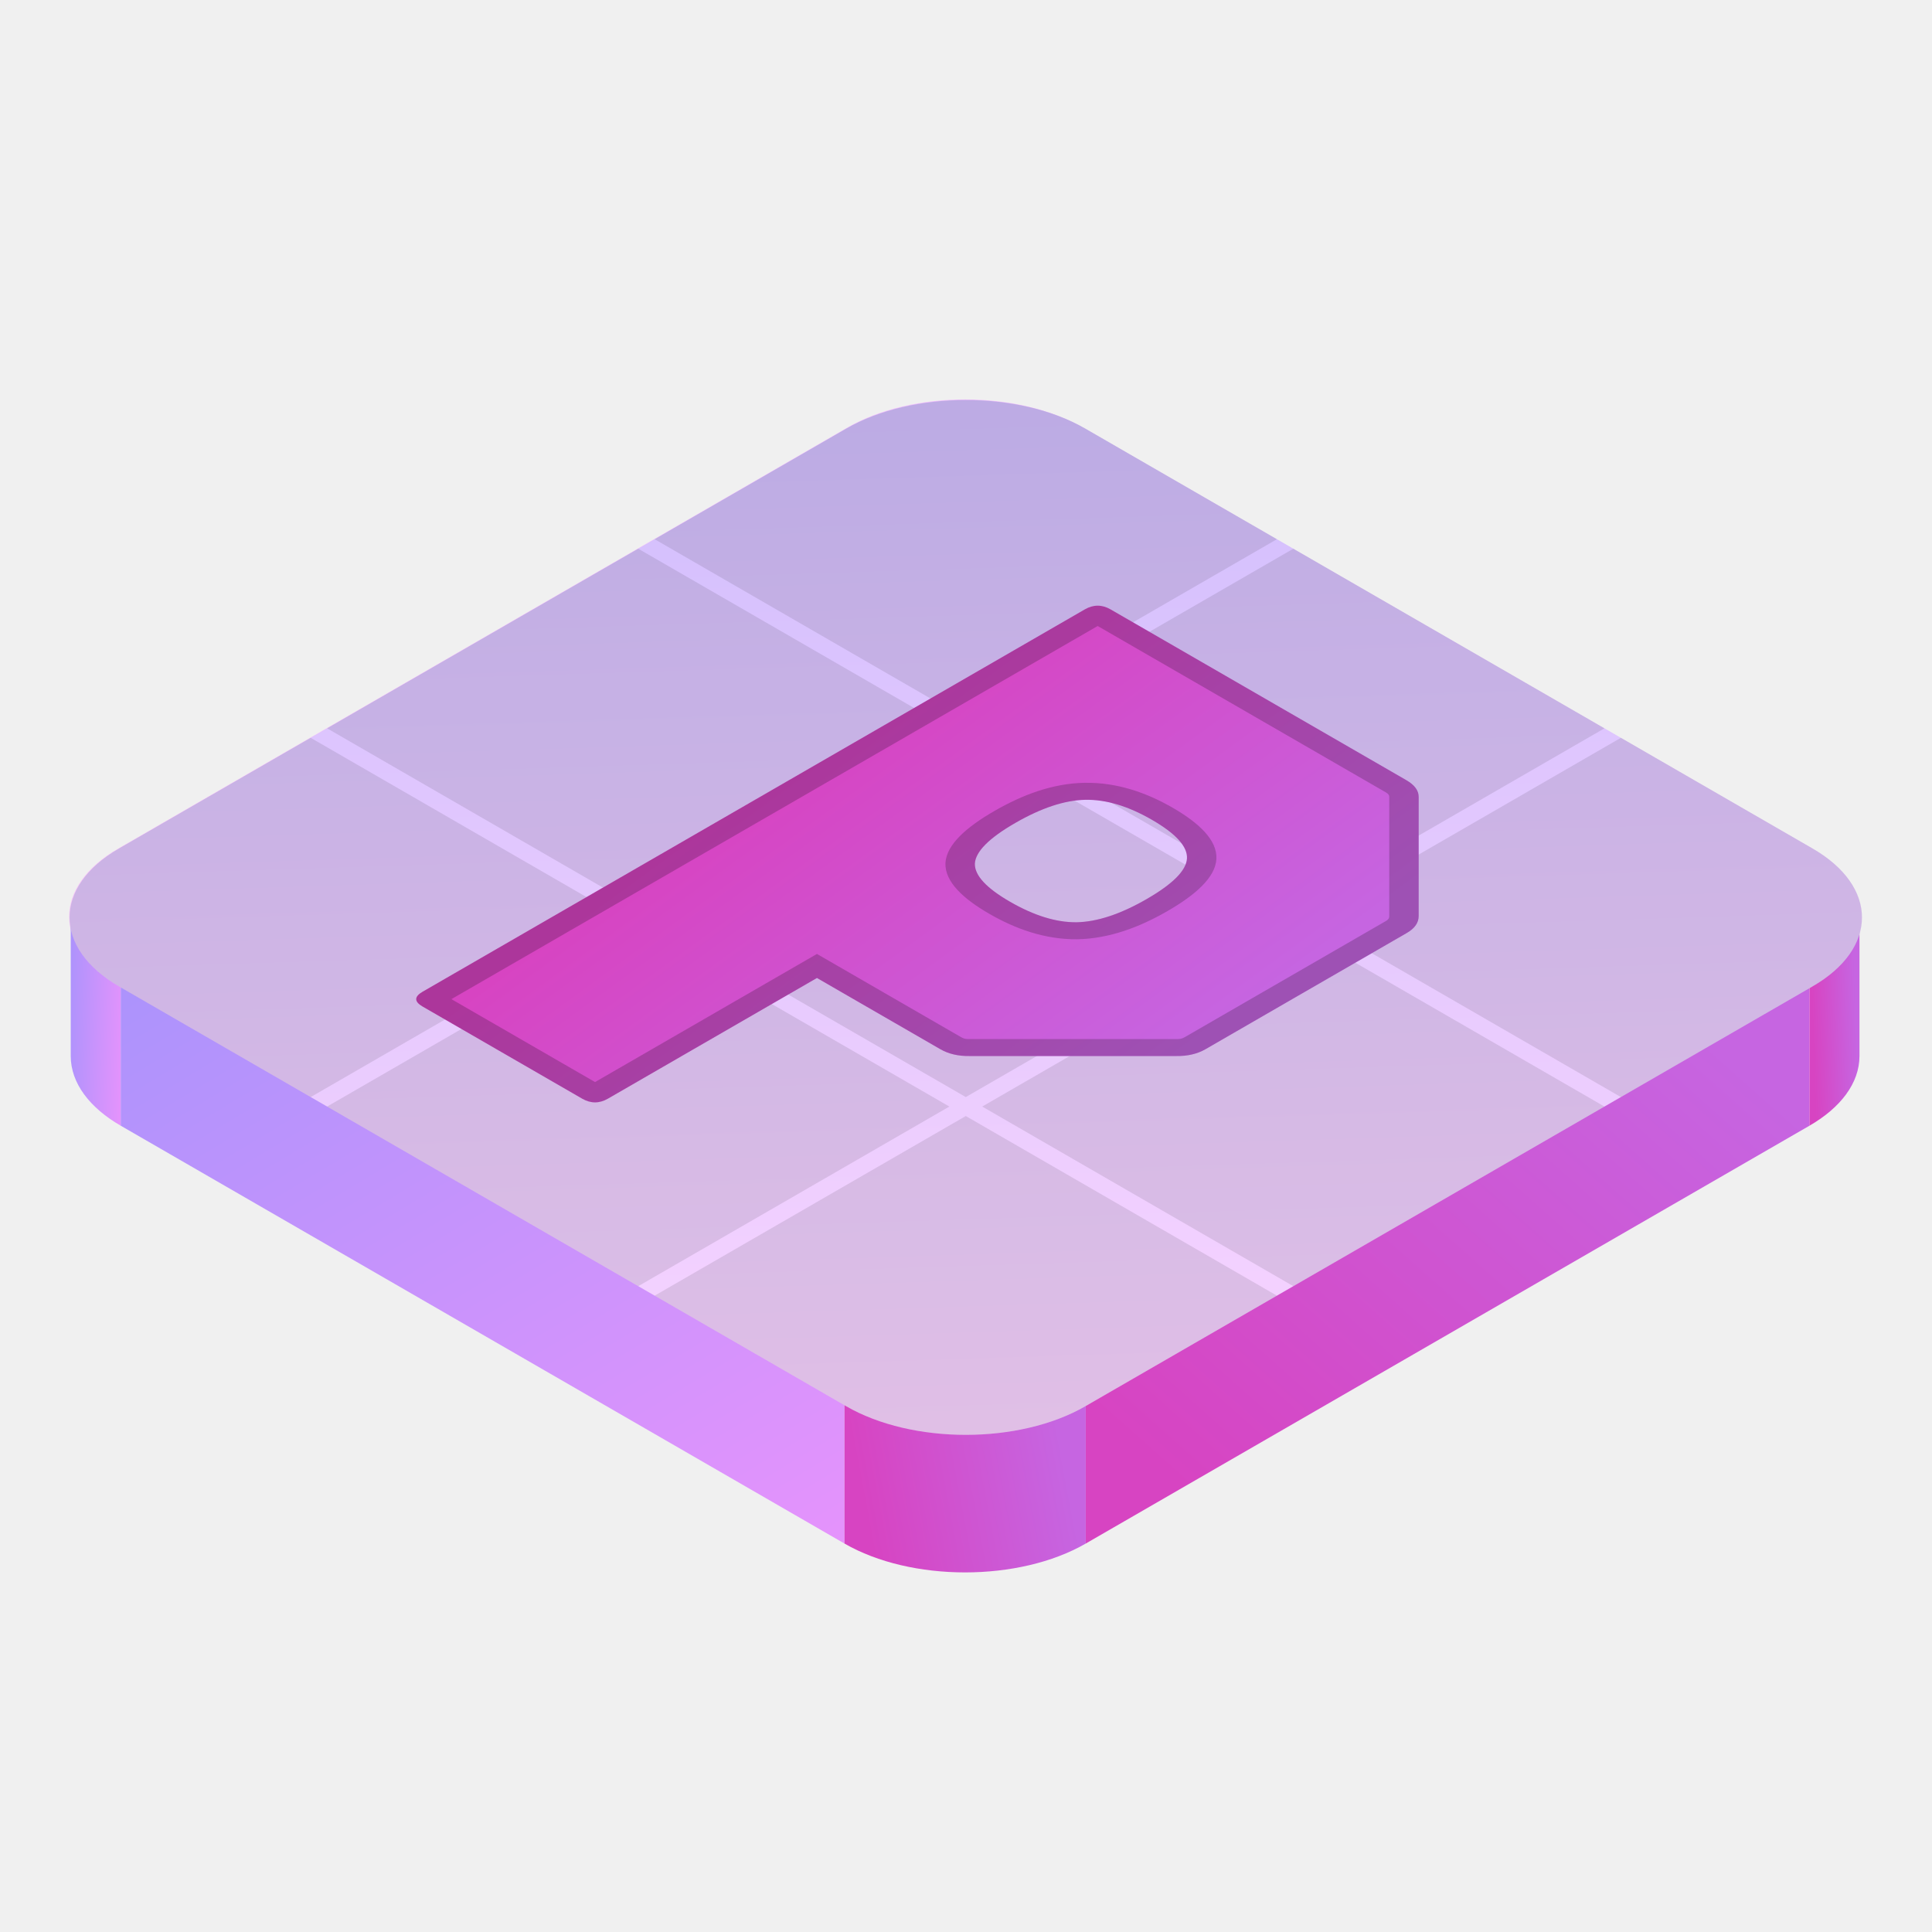
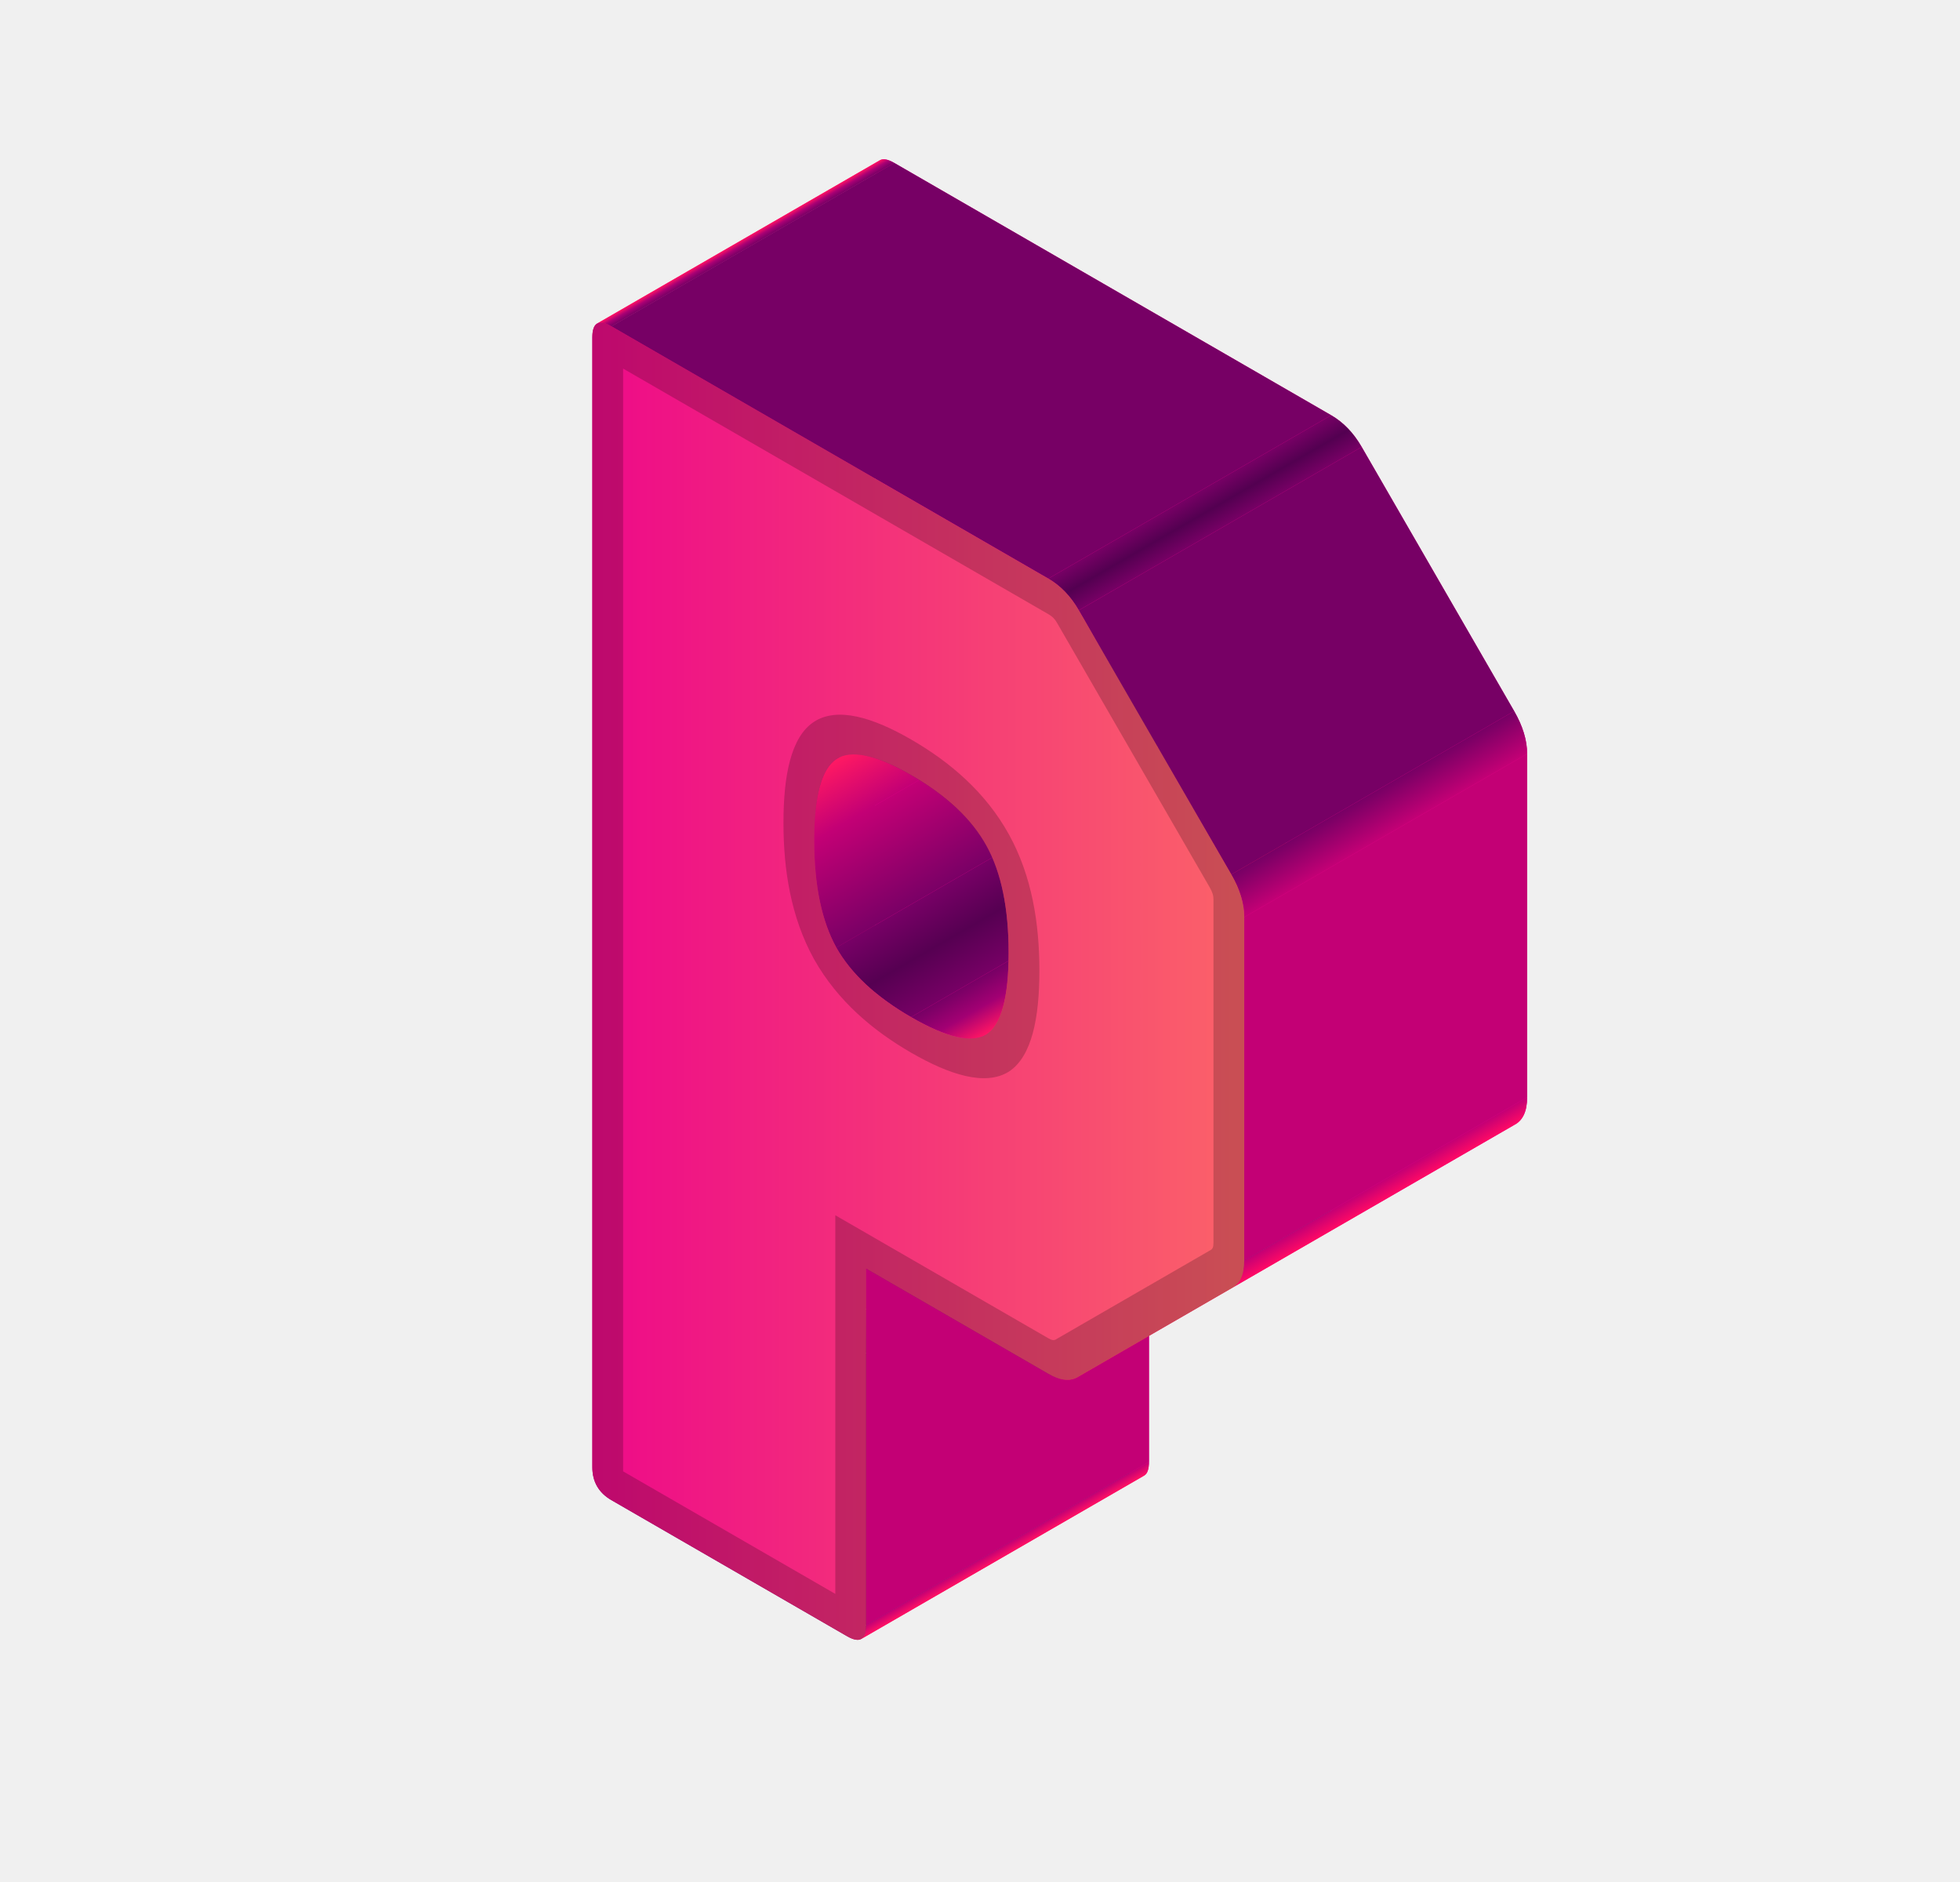
- <svg xmlns="http://www.w3.org/2000/svg" width="800" height="800" viewBox="0 0 800 800" fill="none">
-   <g clip-path="url(#clip0_2003_1004)">
-     <rect width="461.415" height="461.415" rx="56.344" transform="matrix(0.866025 0.5 -0.866025 0.5 399.629 148.9)" fill="url(#paint0_linear_2003_1004)" />
-     <rect width="346.061" height="57.677" transform="matrix(0.866025 0.5 0 1 49.9785 408.446)" fill="url(#paint1_linear_2003_1004)" />
-     <rect width="346.061" height="57.677" transform="matrix(0.866025 -0.5 0 1 449.576 581.478)" fill="url(#paint2_linear_2003_1004)" />
-     <path d="M29.291 379.608C29.291 390.87 37.198 401.066 49.981 408.446V466.123C37.198 458.743 29.291 448.547 29.291 437.285V379.608Z" fill="url(#paint3_linear_2003_1004)" />
-     <path d="M349.68 581.478C377.266 597.405 421.993 597.405 449.579 581.478V639.154C421.993 655.082 377.266 655.081 349.68 639.154V581.478Z" fill="url(#paint4_linear_2003_1004)" />
-     <path d="M769.967 379.608C769.967 390.87 762.061 401.066 749.277 408.446V466.123C762.061 458.743 769.967 448.547 769.967 437.285V379.608Z" fill="url(#paint5_linear_2003_1004)" />
-     <g clip-path="url(#clip1_2003_1004)">
-       <rect width="461.984" height="461.984" rx="57.161" transform="matrix(0.866025 0.5 -0.866025 0.5 399.91 148.9)" fill="url(#paint6_linear_2003_1004)" />
-       <rect width="148.757" height="148.757" transform="matrix(0.866025 0.5 -0.866025 0.5 399.91 148.9)" fill="black" fill-opacity="0.1" />
-       <rect width="148.757" height="148.757" transform="matrix(0.866025 0.5 -0.866025 0.5 264.279 227.207)" fill="black" fill-opacity="0.1" />
-       <rect width="148.757" height="148.757" transform="matrix(0.866025 0.5 -0.866025 0.5 264.279 383.821)" fill="black" fill-opacity="0.1" />
-       <rect width="148.757" height="148.757" transform="matrix(0.866025 0.5 -0.866025 0.5 535.541 227.207)" fill="black" fill-opacity="0.1" />
-       <rect width="148.757" height="148.757" transform="matrix(0.866025 0.5 -0.866025 0.5 535.541 383.821)" fill="black" fill-opacity="0.1" />
-       <rect width="148.757" height="148.757" transform="matrix(0.866025 0.5 -0.866025 0.5 671.172 305.514)" fill="black" fill-opacity="0.1" />
-       <rect width="148.757" height="148.757" transform="matrix(0.866025 0.5 -0.866025 0.5 128.648 305.514)" fill="black" fill-opacity="0.1" />
-       <rect width="148.757" height="148.757" transform="matrix(0.866025 0.5 -0.866025 0.5 399.91 462.127)" fill="black" fill-opacity="0.1" />
-       <rect width="148.757" height="148.757" transform="matrix(0.866025 0.5 -0.866025 0.5 399.91 305.514)" fill="black" fill-opacity="0.1" />
-       <mask id="path-18-inside-1_2003_1004" fill="white">
-         <path d="M175.023 416.803C171.461 414.747 171.461 412.691 175.023 410.635L449.187 252.346C452.749 250.289 456.31 250.289 459.872 252.346L582.316 323.039C585.735 325.013 587.445 327.316 587.445 329.948L587.445 379.298C587.445 382.094 585.806 384.438 582.53 386.33L499.191 434.446C495.771 436.42 491.711 437.366 487.01 437.283H401.534C396.833 437.366 392.773 436.42 389.354 434.446L338.282 404.959L251.737 454.926C248.176 456.982 244.614 456.982 241.053 454.926L175.023 416.803ZM418.202 373.376C428.174 379.133 437.363 381.971 445.768 381.888C454.316 381.724 464.003 378.516 474.83 372.265C485.657 366.014 491.213 360.421 491.498 355.486C491.783 350.551 486.939 345.205 476.967 339.448C467.137 333.772 457.948 331.017 449.401 331.182C440.853 331.346 431.166 334.554 420.339 340.805C409.512 347.056 403.956 352.649 403.671 357.584C403.529 362.436 408.372 367.7 418.202 373.376Z" />
-       </mask>
-       <path d="M175.023 416.803C171.461 414.747 171.461 412.691 175.023 410.635L449.187 252.346C452.749 250.289 456.31 250.289 459.872 252.346L582.316 323.039C585.735 325.013 587.445 327.316 587.445 329.948L587.445 379.298C587.445 382.094 585.806 384.438 582.53 386.33L499.191 434.446C495.771 436.42 491.711 437.366 487.01 437.283H401.534C396.833 437.366 392.773 436.42 389.354 434.446L338.282 404.959L251.737 454.926C248.176 456.982 244.614 456.982 241.053 454.926L175.023 416.803ZM418.202 373.376C428.174 379.133 437.363 381.971 445.768 381.888C454.316 381.724 464.003 378.516 474.83 372.265C485.657 366.014 491.213 360.421 491.498 355.486C491.783 350.551 486.939 345.205 476.967 339.448C467.137 333.772 457.948 331.017 449.401 331.182C440.853 331.346 431.166 334.554 420.339 340.805C409.512 347.056 403.956 352.649 403.671 357.584C403.529 362.436 408.372 367.7 418.202 373.376Z" fill="url(#paint7_linear_2003_1004)" />
-       <path d="M587.445 329.948L575.256 329.948L575.256 329.948L587.445 329.948ZM587.445 379.298L599.633 379.298V379.298L587.445 379.298ZM487.01 437.283L487.379 430.249L487.195 430.246H487.01V437.283ZM401.534 437.283V430.246H401.349L401.165 430.249L401.534 437.283ZM338.282 404.959L346.901 399.983L338.282 395.007L329.663 399.983L338.282 404.959ZM445.768 381.888L445.975 388.925L446.074 388.924L446.174 388.922L445.768 381.888ZM491.498 355.486L479.316 355.252L479.316 355.252L491.498 355.486ZM449.401 331.182L449.807 338.215L449.807 338.215L449.401 331.182ZM403.671 357.584L391.489 357.349L391.486 357.407L391.484 357.464L403.671 357.584ZM175.023 416.803L183.641 411.827C183.189 411.566 184.54 412.222 184.54 413.719C184.54 415.215 183.189 415.872 183.641 415.611L175.023 410.635L166.404 405.659C163.295 407.454 160.163 410.166 160.163 413.719C160.163 417.272 163.295 419.984 166.404 421.779L175.023 416.803ZM175.023 410.635L183.641 415.611L457.806 257.322L449.187 252.346L440.568 247.37L166.404 405.659L175.023 410.635ZM449.187 252.346L457.806 257.322C458.258 257.061 457.121 257.841 454.529 257.841C451.937 257.841 450.801 257.061 451.253 257.322L459.872 252.346L468.49 247.37C465.381 245.574 460.683 243.766 454.529 243.766C448.376 243.766 443.678 245.574 440.568 247.37L449.187 252.346ZM459.872 252.346L451.253 257.322L573.697 328.015L582.316 323.039L590.935 318.063L468.49 247.37L459.872 252.346ZM582.316 323.039L573.697 328.015C574.984 328.758 575.256 329.304 575.256 329.948L587.445 329.948L599.633 329.948C599.633 325.328 596.486 321.268 590.935 318.063L582.316 323.039ZM587.445 329.948L575.256 329.948L575.256 379.298L587.445 379.298L599.633 379.298L599.633 329.948L587.445 329.948ZM587.445 379.298L575.256 379.297C575.256 380.322 574.789 380.847 573.911 381.354L582.53 386.33L591.148 391.306C596.824 388.029 599.633 383.866 599.633 379.298L587.445 379.298ZM582.53 386.33L573.911 381.354L490.572 429.47L499.191 434.446L507.809 439.422L591.148 391.306L582.53 386.33ZM499.191 434.446L490.572 429.47C489.454 430.115 488.616 430.271 487.379 430.249L487.01 437.283L486.641 444.317C494.806 444.46 502.089 442.724 507.809 439.422L499.191 434.446ZM487.01 437.283V430.246L401.534 430.246V437.283V444.32L487.01 444.32V437.283ZM401.534 437.283L401.165 430.249C399.928 430.271 399.09 430.115 397.972 429.47L389.354 434.446L380.735 439.422C386.455 442.724 393.738 444.46 401.903 444.317L401.534 437.283ZM389.354 434.446L397.972 429.47L346.901 399.983L338.282 404.959L329.663 409.935L380.735 439.422L389.354 434.446ZM338.282 404.959L329.663 399.983L243.119 449.95L251.737 454.926L260.356 459.902L346.901 409.935L338.282 404.959ZM251.737 454.926L243.119 449.95C242.666 450.211 243.803 449.431 246.395 449.431C248.987 449.431 250.124 450.211 249.671 449.95L241.053 454.926L232.434 459.902C235.543 461.697 240.241 463.505 246.395 463.505C252.549 463.505 257.247 461.697 260.356 459.902L251.737 454.926ZM241.053 454.926L249.671 449.95L183.641 411.827L175.023 416.803L166.404 421.779L232.434 459.902L241.053 454.926ZM418.202 373.376L409.583 378.352C420.391 384.592 432.619 389.055 445.975 388.925L445.768 381.888L445.561 374.852C442.106 374.886 435.957 373.674 426.821 368.4L418.202 373.376ZM445.768 381.888L446.174 388.922C459.479 388.666 472.002 383.85 483.449 377.241L474.83 372.265L466.211 367.289C456.004 373.182 449.152 374.782 445.362 374.855L445.768 381.888ZM474.83 372.265L483.449 377.241C494.895 370.633 503.236 363.402 503.68 355.721L491.498 355.486L479.316 355.252C479.189 357.44 476.419 361.396 466.211 367.289L474.83 372.265ZM491.498 355.486L503.68 355.721C504.132 347.891 496.457 340.749 485.585 334.472L476.967 339.448L468.348 344.424C477.421 349.662 479.434 353.212 479.316 355.252L491.498 355.486ZM476.967 339.448L485.585 334.472C474.811 328.251 462.518 323.888 448.995 324.148L449.401 331.182L449.807 338.215C453.379 338.146 459.463 339.294 468.348 344.424L476.967 339.448ZM449.401 331.182L448.995 324.148C435.69 324.404 423.167 329.22 411.72 335.829L420.339 340.805L428.958 345.781C439.165 339.888 446.016 338.288 449.807 338.215L449.401 331.182ZM420.339 340.805L411.72 335.829C400.274 342.437 391.933 349.668 391.489 357.349L403.671 357.584L415.853 357.818C415.979 355.63 418.75 351.674 428.958 345.781L420.339 340.805ZM403.671 357.584L391.484 357.464C391.258 365.154 398.874 372.168 409.583 378.352L418.202 373.376L426.821 368.4C417.871 363.232 415.799 359.719 415.858 357.703L403.671 357.584Z" fill="black" fill-opacity="0.2" mask="url(#path-18-inside-1_2003_1004)" />
-     </g>
-   </g>
+ <svg xmlns="http://www.w3.org/2000/svg" width="450" height="432" viewBox="0 0 450 432" fill="none">
+   <path d="M205.327 306.842C202.41 305.157 200.951 302.631 200.951 299.262V39.931C200.951 38.247 201.316 37.194 202.045 36.773C202.774 36.352 203.869 36.563 205.327 37.405L305.63 95.315C308.431 96.932 310.765 99.357 312.632 102.591L347.641 163.23C349.625 166.666 350.617 169.934 350.617 173.033V251.863C350.617 255.097 349.625 257.219 347.641 258.23C347.641 258.23 338.889 263.283 330.137 268.336C321.384 273.389 312.632 278.443 312.632 278.443C310.765 279.655 308.431 279.453 305.63 277.836L263.793 253.682V335.544C263.793 337.228 263.429 338.281 262.699 338.702C261.97 339.123 260.876 338.913 259.417 338.07L205.327 306.842ZM274.121 195.974C282.29 200.691 288.067 202.004 291.451 199.916C294.835 197.692 296.527 191.46 296.527 181.219C296.527 170.978 294.835 162.792 291.451 156.66C288.067 150.529 282.29 145.105 274.121 140.389C266.069 135.74 260.351 134.527 256.967 136.751C253.582 138.974 251.89 145.207 251.89 155.448C251.89 165.689 253.582 173.875 256.967 180.006C260.351 186.003 266.069 191.325 274.121 195.974Z" fill="#EC008C" />
+   <path d="M136 336.762C136 340.131 137.459 342.657 140.376 344.342L205.328 306.842C202.411 305.157 200.952 302.631 200.952 299.262L136 336.762Z" fill="url(#paint0_linear_2111_3762)" />
+   <path d="M140.377 344.342L194.467 375.57L259.419 338.07L205.329 306.842L140.377 344.342Z" fill="url(#paint1_linear_2111_3762)" />
+   <path d="M194.467 375.57C195.926 376.413 197.02 376.623 197.749 376.202L262.701 338.702C261.971 339.123 260.877 338.912 259.419 338.07L194.467 375.57Z" fill="url(#paint2_linear_2111_3762)" />
+   <path d="M197.748 376.202C198.477 375.781 198.842 374.728 198.842 373.044L263.794 335.544C263.794 337.228 263.429 338.281 262.7 338.702L197.748 376.202Z" fill="url(#paint3_linear_2111_3762)" />
+   <path d="M198.842 373.044V291.182L263.794 253.682V335.544L198.842 373.044Z" fill="url(#paint4_linear_2111_3762)" />
+   <path d="M136 77.431V336.762L200.952 299.262V39.931L136 77.431Z" fill="url(#paint5_linear_2111_3762)" />
+   <path d="M198.842 291.182L240.678 315.336L305.63 277.836L263.794 253.682L198.842 291.182Z" fill="url(#paint6_linear_2111_3762)" />
+   <path d="M247.68 315.943C245.812 317.155 243.479 316.953 240.678 315.336L305.63 277.836C308.206 279.324 310.388 279.614 312.174 278.706L312.632 278.443C312.482 278.54 312.33 278.628 312.174 278.706L247.68 315.943Z" fill="url(#paint7_linear_2111_3762)" />
+   <path d="M209.17 233.474C201.118 228.825 195.4 223.503 192.016 217.506L256.968 180.006C260.352 186.003 266.07 191.325 274.122 195.974L209.17 233.474Z" fill="url(#paint8_linear_2111_3762)" />
+   <path d="M192.016 217.506C188.632 211.375 186.939 203.189 186.939 192.948L251.891 155.448C251.891 165.689 253.583 173.875 256.968 180.006L192.016 217.506Z" fill="url(#paint9_linear_2111_3762)" />
+   <path d="M226.5 237.416C223.115 239.505 217.339 238.191 209.17 233.474L274.122 195.974C282.061 200.558 287.74 201.928 291.16 200.084L291.452 199.916C291.356 199.975 291.259 200.031 291.16 200.084L226.5 237.416Z" fill="url(#paint10_linear_2111_3762)" />
+   <path d="M186.939 192.948C186.939 182.707 188.632 176.474 192.016 174.251L256.968 136.751C253.583 138.974 251.891 145.207 251.891 155.448L186.939 192.948Z" fill="url(#paint11_linear_2111_3762)" />
+   <path d="M137.094 74.273C136.365 74.695 136 75.747 136 77.432L200.952 39.932C200.952 38.247 201.317 37.195 202.046 36.773L137.094 74.273Z" fill="url(#paint12_linear_2111_3762)" />
+   <path d="M140.376 74.905C138.917 74.063 137.823 73.852 137.094 74.273L202.046 36.773C202.775 36.352 203.869 36.563 205.328 37.405L140.376 74.905Z" fill="url(#paint13_linear_2111_3762)" />
+   <path d="M231.576 218.719C231.576 228.96 229.884 235.192 226.5 237.416L291.452 199.916C294.836 197.692 296.528 191.46 296.528 181.219L231.576 218.719Z" fill="url(#paint14_linear_2111_3762)" />
+   <path d="M209.17 177.889C201.572 173.502 196.052 172.175 192.61 173.908L192.016 174.251C192.206 174.126 192.404 174.011 192.61 173.908L256.968 136.751C260.352 134.527 266.07 135.74 274.122 140.389L209.17 177.889Z" fill="url(#paint15_linear_2111_3762)" />
+   <path d="M226.5 194.16C229.884 200.292 231.576 208.478 231.576 218.719L296.528 181.219C296.528 170.978 294.836 162.792 291.452 156.66L226.5 194.16Z" fill="url(#paint16_linear_2111_3762)" />
+   <path d="M209.17 177.889C217.339 182.605 223.115 188.029 226.5 194.16L291.452 156.66C288.067 150.529 282.291 145.105 274.122 140.389L209.17 177.889Z" fill="url(#paint17_linear_2111_3762)" />
+   <path d="M283.147 295.466C284.826 294.373 285.665 292.338 285.665 289.363L350.617 251.863C350.617 255.097 349.625 257.219 347.641 258.23L283.147 295.466C283.001 295.561 282.848 295.649 282.689 295.73L283.147 295.466Z" fill="url(#paint18_linear_2111_3762)" />
+   <path d="M240.679 132.815L140.377 74.905L205.329 37.405L305.631 95.315L240.679 132.815Z" fill="url(#paint19_linear_2111_3762)" />
+   <path d="M285.666 289.363V210.533L350.618 173.033V251.863L285.666 289.363Z" fill="url(#paint20_linear_2111_3762)" />
+   <path d="M247.68 140.091C245.812 136.857 243.479 134.432 240.678 132.815L305.63 95.315C308.43 96.932 310.764 99.357 312.632 102.591L247.68 140.091Z" fill="url(#paint21_linear_2111_3762)" />
+   <path d="M285.665 210.533C285.665 207.434 284.673 204.166 282.689 200.73L347.641 163.23C349.625 166.666 350.617 169.934 350.617 173.033L285.665 210.533Z" fill="url(#paint22_linear_2111_3762)" />
+   <path d="M282.689 200.73L247.68 140.091L312.632 102.591L347.641 163.23L282.689 200.73Z" fill="url(#paint23_linear_2111_3762)" />
+   <mask id="path-27-inside-1_2111_3762" fill="white">
+     <path d="M140.376 344.342C137.459 342.657 136 340.131 136 336.762V77.431C136 74.063 137.459 73.221 140.376 74.905L240.679 132.815C243.479 134.432 245.813 136.857 247.681 140.091L282.69 200.73C284.674 204.166 285.666 207.434 285.666 210.533V289.363C285.666 292.597 284.674 294.719 282.69 295.73L247.681 315.943C245.813 317.155 243.479 316.953 240.679 315.336L198.842 291.182V373.044C198.842 376.413 197.383 377.255 194.466 375.57L140.376 344.342ZM209.17 233.474C217.339 238.191 223.116 239.504 226.5 237.416C229.884 235.192 231.576 228.96 231.576 218.719C231.576 208.478 229.884 200.292 226.5 194.16C223.116 188.029 217.339 182.605 209.17 177.889C201.118 173.24 195.4 172.027 192.015 174.251C188.631 176.474 186.939 182.707 186.939 192.948C186.939 203.189 188.631 211.375 192.015 217.506C195.4 223.503 201.118 228.825 209.17 233.474Z" />
+   </mask>
+   <path d="M140.376 344.342C137.459 342.657 136 340.131 136 336.762V77.431C136 74.063 137.459 73.221 140.376 74.905L240.679 132.815C243.479 134.432 245.813 136.857 247.681 140.091L282.69 200.73C284.674 204.166 285.666 207.434 285.666 210.533V289.363C285.666 292.597 284.674 294.719 282.69 295.73L247.681 315.943C245.813 317.155 243.479 316.953 240.679 315.336L198.842 291.182V373.044C198.842 376.413 197.383 377.255 194.466 375.57L140.376 344.342ZM209.17 233.474C217.339 238.191 223.116 239.504 226.5 237.416C229.884 235.192 231.576 228.96 231.576 218.719C231.576 208.478 229.884 200.292 226.5 194.16C223.116 188.029 217.339 182.605 209.17 177.889C201.118 173.24 195.4 172.027 192.015 174.251C188.631 176.474 186.939 182.707 186.939 192.948C186.939 203.189 188.631 211.375 192.015 217.506C195.4 223.503 201.118 228.825 209.17 233.474Z" fill="url(#paint24_linear_2111_3762)" />
+   <path d="M247.681 140.091L242.688 142.974L242.688 142.974L247.681 140.091ZM282.69 200.73L287.682 197.847L287.682 197.847L282.69 200.73ZM282.69 295.73L277.851 287L277.773 287.039L277.698 287.083L282.69 295.73ZM247.681 315.943L242.688 307.296L242.613 307.339L242.539 307.387L247.681 315.943ZM198.842 291.182V283.03L191.782 278.953V287.106L198.842 291.182ZM226.5 237.416L231.576 246.013L231.616 245.988L231.656 245.962L226.5 237.416ZM226.5 194.16L221.344 196.753L221.344 196.753L226.5 194.16ZM192.015 174.251L197.171 182.797L197.171 182.797L192.015 174.251ZM192.015 217.506L186.859 220.099L186.899 220.17L186.939 220.242L192.015 217.506ZM140.376 344.342V336.189C140.006 335.975 141.025 336.462 142.086 338.301C143.148 340.14 143.06 341.266 143.06 340.838L136 336.762L128.94 332.686C128.94 335.627 129.581 339.7 132.102 344.066C134.622 348.431 137.829 351.023 140.376 352.494V344.342ZM136 336.762L143.06 340.838V81.508L136 77.431L128.94 73.355V332.686L136 336.762ZM136 77.431L143.06 81.508C143.06 81.08 143.148 82.307 142.086 82.92C141.025 83.533 140.006 82.843 140.376 83.057V74.905V66.753C137.829 65.282 134.622 64.171 132.102 65.626C129.581 67.082 128.94 70.414 128.94 73.355L136 77.431ZM140.376 74.905V83.057L240.679 140.967V132.815V124.662L140.376 66.753V74.905ZM240.679 132.815V140.967C241.733 141.576 242.232 142.183 242.688 142.974L247.681 140.091L252.673 137.209C249.395 131.532 245.226 127.288 240.679 124.662V132.815ZM247.681 140.091L242.688 142.974L277.698 203.612L282.69 200.73L287.682 197.847L252.673 137.209L247.681 140.091ZM282.69 200.73L277.698 203.612C278.425 204.871 278.606 205.626 278.606 206.457L285.666 210.533L292.726 214.609C292.726 209.241 290.924 203.461 287.682 197.847L282.69 200.73ZM285.666 210.533L278.606 206.457V285.287L285.666 289.363L292.726 293.439V214.609L285.666 210.533ZM285.666 289.363L278.606 285.287C278.606 286.344 278.373 286.734 277.851 287L282.69 295.73L287.529 304.46C290.975 302.705 292.726 298.85 292.726 293.439L285.666 289.363ZM282.69 295.73L277.698 287.083L242.688 307.296L247.681 315.943L252.673 324.589L287.682 304.377L282.69 295.73ZM247.681 315.943L242.539 307.387C242.048 307.706 241.594 307.713 240.679 307.184V315.336V323.489C245.364 326.194 249.579 326.605 252.822 324.498L247.681 315.943ZM240.679 315.336V307.184L198.842 283.03V291.182V299.334L240.679 323.489V315.336ZM198.842 291.182L191.782 287.106V368.968L198.842 373.044L205.902 377.12V295.258L198.842 291.182ZM198.842 373.044L191.782 368.968C191.782 369.395 191.694 368.168 192.756 367.555C193.817 366.942 194.836 367.632 194.466 367.418V375.57V383.723C197.013 385.193 200.22 386.304 202.74 384.849C205.261 383.394 205.902 380.061 205.902 377.12L198.842 373.044ZM194.466 375.57V367.418L140.376 336.189V344.342V352.494L194.466 383.723V375.57ZM209.17 233.474V241.627C218.024 246.738 226.199 249.331 231.576 246.013L226.5 237.416L221.424 228.819C220.032 229.678 216.654 229.643 209.17 225.322V233.474ZM226.5 237.416L231.656 245.962C236.923 242.501 238.636 233.622 238.636 222.795L231.576 218.719L224.516 214.643C224.516 224.298 222.845 227.884 221.344 228.87L226.5 237.416ZM231.576 218.719L238.636 222.795C238.636 211.968 236.923 201.111 231.656 191.568L226.5 194.16L221.344 196.753C222.845 199.472 224.516 204.988 224.516 214.643L231.576 218.719ZM226.5 194.16L231.656 191.568C226.286 181.84 218.076 174.879 209.17 169.737V177.889V186.042C216.602 190.332 219.945 194.219 221.344 196.753L226.5 194.16ZM209.17 177.889V169.737C200.344 164.641 192.214 162.187 186.859 165.705L192.015 174.251L197.171 182.797C198.585 181.868 201.892 181.839 209.17 186.042V177.889ZM192.015 174.251L186.859 165.705C181.592 169.166 179.879 178.044 179.879 188.872L186.939 192.948L193.999 197.024C193.999 187.369 195.67 183.783 197.171 182.797L192.015 174.251ZM186.939 192.948L179.879 188.872C179.879 199.699 181.592 210.555 186.859 220.099L192.015 217.506L197.171 214.914C195.67 212.195 193.999 206.679 193.999 197.024L186.939 192.948ZM192.015 217.506L186.939 220.242C192.301 229.743 200.397 236.562 209.17 241.627V233.474V225.322C201.839 221.089 198.498 217.262 197.091 214.771L192.015 217.506Z" fill="black" fill-opacity="0.2" mask="url(#path-27-inside-1_2111_3762)" />
  <defs>
-     <linearGradient id="paint0_linear_2003_1004" x1="461.236" y1="461.53" x2="-24.218" y2="26.822" gradientUnits="userSpaceOnUse">
-       <stop stop-color="#FFD5EF" />
-       <stop offset="1" stop-color="#EFBDFD" />
+     <linearGradient id="paint0_linear_2111_3762" x1="122.218" y1="344.719" x2="126.594" y2="352.299" gradientUnits="userSpaceOnUse">
+       <stop stop-color="#C30075" />
+       <stop offset="1" stop-color="#770065" />
    </linearGradient>
-     <linearGradient id="paint1_linear_2003_1004" x1="0" y1="0" x2="205.43" y2="201.238" gradientUnits="userSpaceOnUse">
-       <stop stop-color="#AC93FC" />
-       <stop offset="1" stop-color="#E593FC" />
+     <linearGradient id="paint1_linear_2111_3762" x1="105.068" y1="364.727" x2="132.113" y2="411.57" gradientUnits="userSpaceOnUse">
+       <stop stop-color="#770065" />
+       <stop offset="1" stop-color="#770065" />
    </linearGradient>
-     <linearGradient id="paint2_linear_2003_1004" x1="-0" y1="-0.053" x2="185.515" y2="-146.078" gradientUnits="userSpaceOnUse">
-       <stop stop-color="#D744C2" />
-       <stop offset="1" stop-color="#C665E1" />
+     <linearGradient id="paint2_linear_2111_3762" x1="181.158" y1="383.254" x2="182.253" y2="385.149" gradientUnits="userSpaceOnUse">
+       <stop stop-color="#770065" />
+       <stop offset="0.5" stop-color="#A80074" />
+       <stop offset="1" stop-color="#FF1164" />
    </linearGradient>
-     <linearGradient id="paint3_linear_2003_1004" x1="29.291" y1="379.608" x2="53.322" y2="380.546" gradientUnits="userSpaceOnUse">
-       <stop stop-color="#AC93FC" />
-       <stop offset="1" stop-color="#E593FC" />
+     <linearGradient id="paint3_linear_2111_3762" x1="185.661" y1="380.654" x2="186.755" y2="382.549" gradientUnits="userSpaceOnUse">
+       <stop stop-color="#C30075" />
+       <stop offset="1" stop-color="#FF1164" />
    </linearGradient>
-     <linearGradient id="paint4_linear_2003_1004" x1="349.68" y1="581.414" x2="433.446" y2="565.646" gradientUnits="userSpaceOnUse">
-       <stop stop-color="#D744C2" />
-       <stop offset="1" stop-color="#C665E1" />
+     <linearGradient id="paint4_linear_2111_3762" x1="186.955" y1="298.045" x2="222.402" y2="359.441" gradientUnits="userSpaceOnUse">
+       <stop stop-color="#C30075" />
+       <stop offset="1" stop-color="#C30075" />
    </linearGradient>
-     <linearGradient id="paint5_linear_2003_1004" x1="749.277" y1="379.529" x2="767.223" y2="378.966" gradientUnits="userSpaceOnUse">
-       <stop stop-color="#D744C2" />
-       <stop offset="1" stop-color="#C665E1" />
+     <linearGradient id="paint5_linear_2111_3762" x1="124.113" y1="84.294" x2="236.406" y2="278.792" gradientUnits="userSpaceOnUse">
+       <stop stop-color="#C30075" />
+       <stop offset="1" stop-color="#C30075" />
    </linearGradient>
-     <linearGradient id="paint6_linear_2003_1004" x1="461.804" y1="462.098" x2="-24.248" y2="26.855" gradientUnits="userSpaceOnUse">
-       <stop stop-color="#FAD5FF" />
-       <stop offset="1" stop-color="#CFBDFD" />
+     <linearGradient id="paint6_linear_2111_3762" x1="168.839" y1="308.504" x2="189.757" y2="344.735" gradientUnits="userSpaceOnUse">
+       <stop stop-color="#770065" />
+       <stop offset="1" stop-color="#770065" />
    </linearGradient>
-     <linearGradient id="paint7_linear_2003_1004" x1="429.033" y1="240.204" x2="543.662" y2="397.327" gradientUnits="userSpaceOnUse">
-       <stop stop-color="#D744C2" />
-       <stop offset="1" stop-color="#C665E1" />
+     <linearGradient id="paint7_linear_2111_3762" x1="225.759" y1="323.95" x2="227.772" y2="327.436" gradientUnits="userSpaceOnUse">
+       <stop stop-color="#770065" />
+       <stop offset="0.5" stop-color="#B70075" />
+       <stop offset="1" stop-color="#FF1863" />
    </linearGradient>
-     <clipPath id="clip0_2003_1004">
-       <path d="M0 64.172C0 28.731 28.731 0 64.172 0H735.828C771.269 0 800 28.731 800 64.172V735.828C800 771.269 771.269 800 735.828 800H64.172C28.731 800 0 771.269 0 735.828V64.172Z" fill="white" />
-     </clipPath>
-     <clipPath id="clip1_2003_1004">
-       <rect width="461.984" height="461.984" rx="57.161" transform="matrix(0.866025 0.5 -0.866025 0.5 399.91 148.9)" fill="white" />
-     </clipPath>
+     <linearGradient id="paint8_linear_2111_3762" x1="172.7" y1="228.658" x2="183.903" y2="248.062" gradientUnits="userSpaceOnUse">
+       <stop stop-color="#780066" />
+       <stop offset="0.5" stop-color="#560052" />
+       <stop offset="1" stop-color="#770065" />
+     </linearGradient>
+     <linearGradient id="paint9_linear_2111_3762" x1="172.854" y1="201.08" x2="184.758" y2="221.697" gradientUnits="userSpaceOnUse">
+       <stop stop-color="#C30075" />
+       <stop offset="1" stop-color="#7A0066" />
+     </linearGradient>
+     <linearGradient id="paint10_linear_2111_3762" x1="189.779" y1="244.67" x2="195.818" y2="255.13" gradientUnits="userSpaceOnUse">
+       <stop stop-color="#770065" />
+       <stop offset="0.5" stop-color="#A30073" />
+       <stop offset="1" stop-color="#FF1564" />
+     </linearGradient>
+     <linearGradient id="paint11_linear_2111_3762" x1="174.123" y1="184.581" x2="180.95" y2="196.406" gradientUnits="userSpaceOnUse">
+       <stop stop-color="#FF1963" />
+       <stop offset="1" stop-color="#C30075" />
+     </linearGradient>
+     <linearGradient id="paint12_linear_2111_3762" x1="123.913" y1="81.884" x2="125.007" y2="83.778" gradientUnits="userSpaceOnUse">
+       <stop stop-color="#FF1164" />
+       <stop offset="1" stop-color="#C30075" />
+     </linearGradient>
+     <linearGradient id="paint13_linear_2111_3762" x1="123.877" y1="81.904" x2="124.971" y2="83.799" gradientUnits="userSpaceOnUse">
+       <stop stop-color="#FF1164" />
+       <stop offset="0.5" stop-color="#A80074" />
+       <stop offset="1" stop-color="#770065" />
+     </linearGradient>
+     <linearGradient id="paint14_linear_2111_3762" x1="213.684" y1="229.049" x2="220.511" y2="240.874" gradientUnits="userSpaceOnUse">
+       <stop stop-color="#C30075" />
+       <stop offset="1" stop-color="#FF1963" />
+     </linearGradient>
+     <linearGradient id="paint15_linear_2111_3762" x1="173.168" y1="185.133" x2="179.032" y2="195.29" gradientUnits="userSpaceOnUse">
+       <stop stop-color="#FF1963" />
+       <stop offset="0.5" stop-color="#A50073" />
+       <stop offset="1" stop-color="#770065" />
+     </linearGradient>
+     <linearGradient id="paint16_linear_2111_3762" x1="212.415" y1="202.292" x2="224.318" y2="222.91" gradientUnits="userSpaceOnUse">
+       <stop stop-color="#7A0066" />
+       <stop offset="1" stop-color="#C30075" />
+     </linearGradient>
+     <linearGradient id="paint17_linear_2111_3762" x1="189.779" y1="189.085" x2="201.157" y2="208.792" gradientUnits="userSpaceOnUse">
+       <stop stop-color="#770065" />
+       <stop offset="0.5" stop-color="#550052" />
+       <stop offset="1" stop-color="#7A0066" />
+     </linearGradient>
+     <linearGradient id="paint18_linear_2111_3762" x1="270.258" y1="298.258" x2="272.271" y2="301.745" gradientUnits="userSpaceOnUse">
+       <stop stop-color="#C30075" />
+       <stop offset="1" stop-color="#FF0965" />
+     </linearGradient>
+     <linearGradient id="paint19_linear_2111_3762" x1="85.058" y1="106.844" x2="135.209" y2="193.708" gradientUnits="userSpaceOnUse">
+       <stop stop-color="#770065" />
+       <stop offset="1" stop-color="#770065" />
+     </linearGradient>
+     <linearGradient id="paint20_linear_2111_3762" x1="273.779" y1="217.396" x2="307.913" y2="276.518" gradientUnits="userSpaceOnUse">
+       <stop stop-color="#C30075" />
+       <stop offset="1" stop-color="#C30075" />
+     </linearGradient>
+     <linearGradient id="paint21_linear_2111_3762" x1="225.759" y1="141.428" x2="230.66" y2="149.917" gradientUnits="userSpaceOnUse">
+       <stop stop-color="#770065" />
+       <stop offset="0.5" stop-color="#530051" />
+       <stop offset="1" stop-color="#770065" />
+     </linearGradient>
+     <linearGradient id="paint22_linear_2111_3762" x1="269.514" y1="208.337" x2="274.503" y2="216.978" gradientUnits="userSpaceOnUse">
+       <stop stop-color="#770065" />
+       <stop offset="1" stop-color="#C30075" />
+     </linearGradient>
+     <linearGradient id="paint23_linear_2111_3762" x1="220.633" y1="155.707" x2="255.643" y2="216.345" gradientUnits="userSpaceOnUse">
+       <stop stop-color="#770065" />
+       <stop offset="1" stop-color="#770065" />
+     </linearGradient>
+     <linearGradient id="paint24_linear_2111_3762" x1="119" y1="180" x2="293.071" y2="180" gradientUnits="userSpaceOnUse">
+       <stop stop-color="#EC008C" />
+       <stop offset="1" stop-color="#FC6767" />
+     </linearGradient>
  </defs>
</svg>
